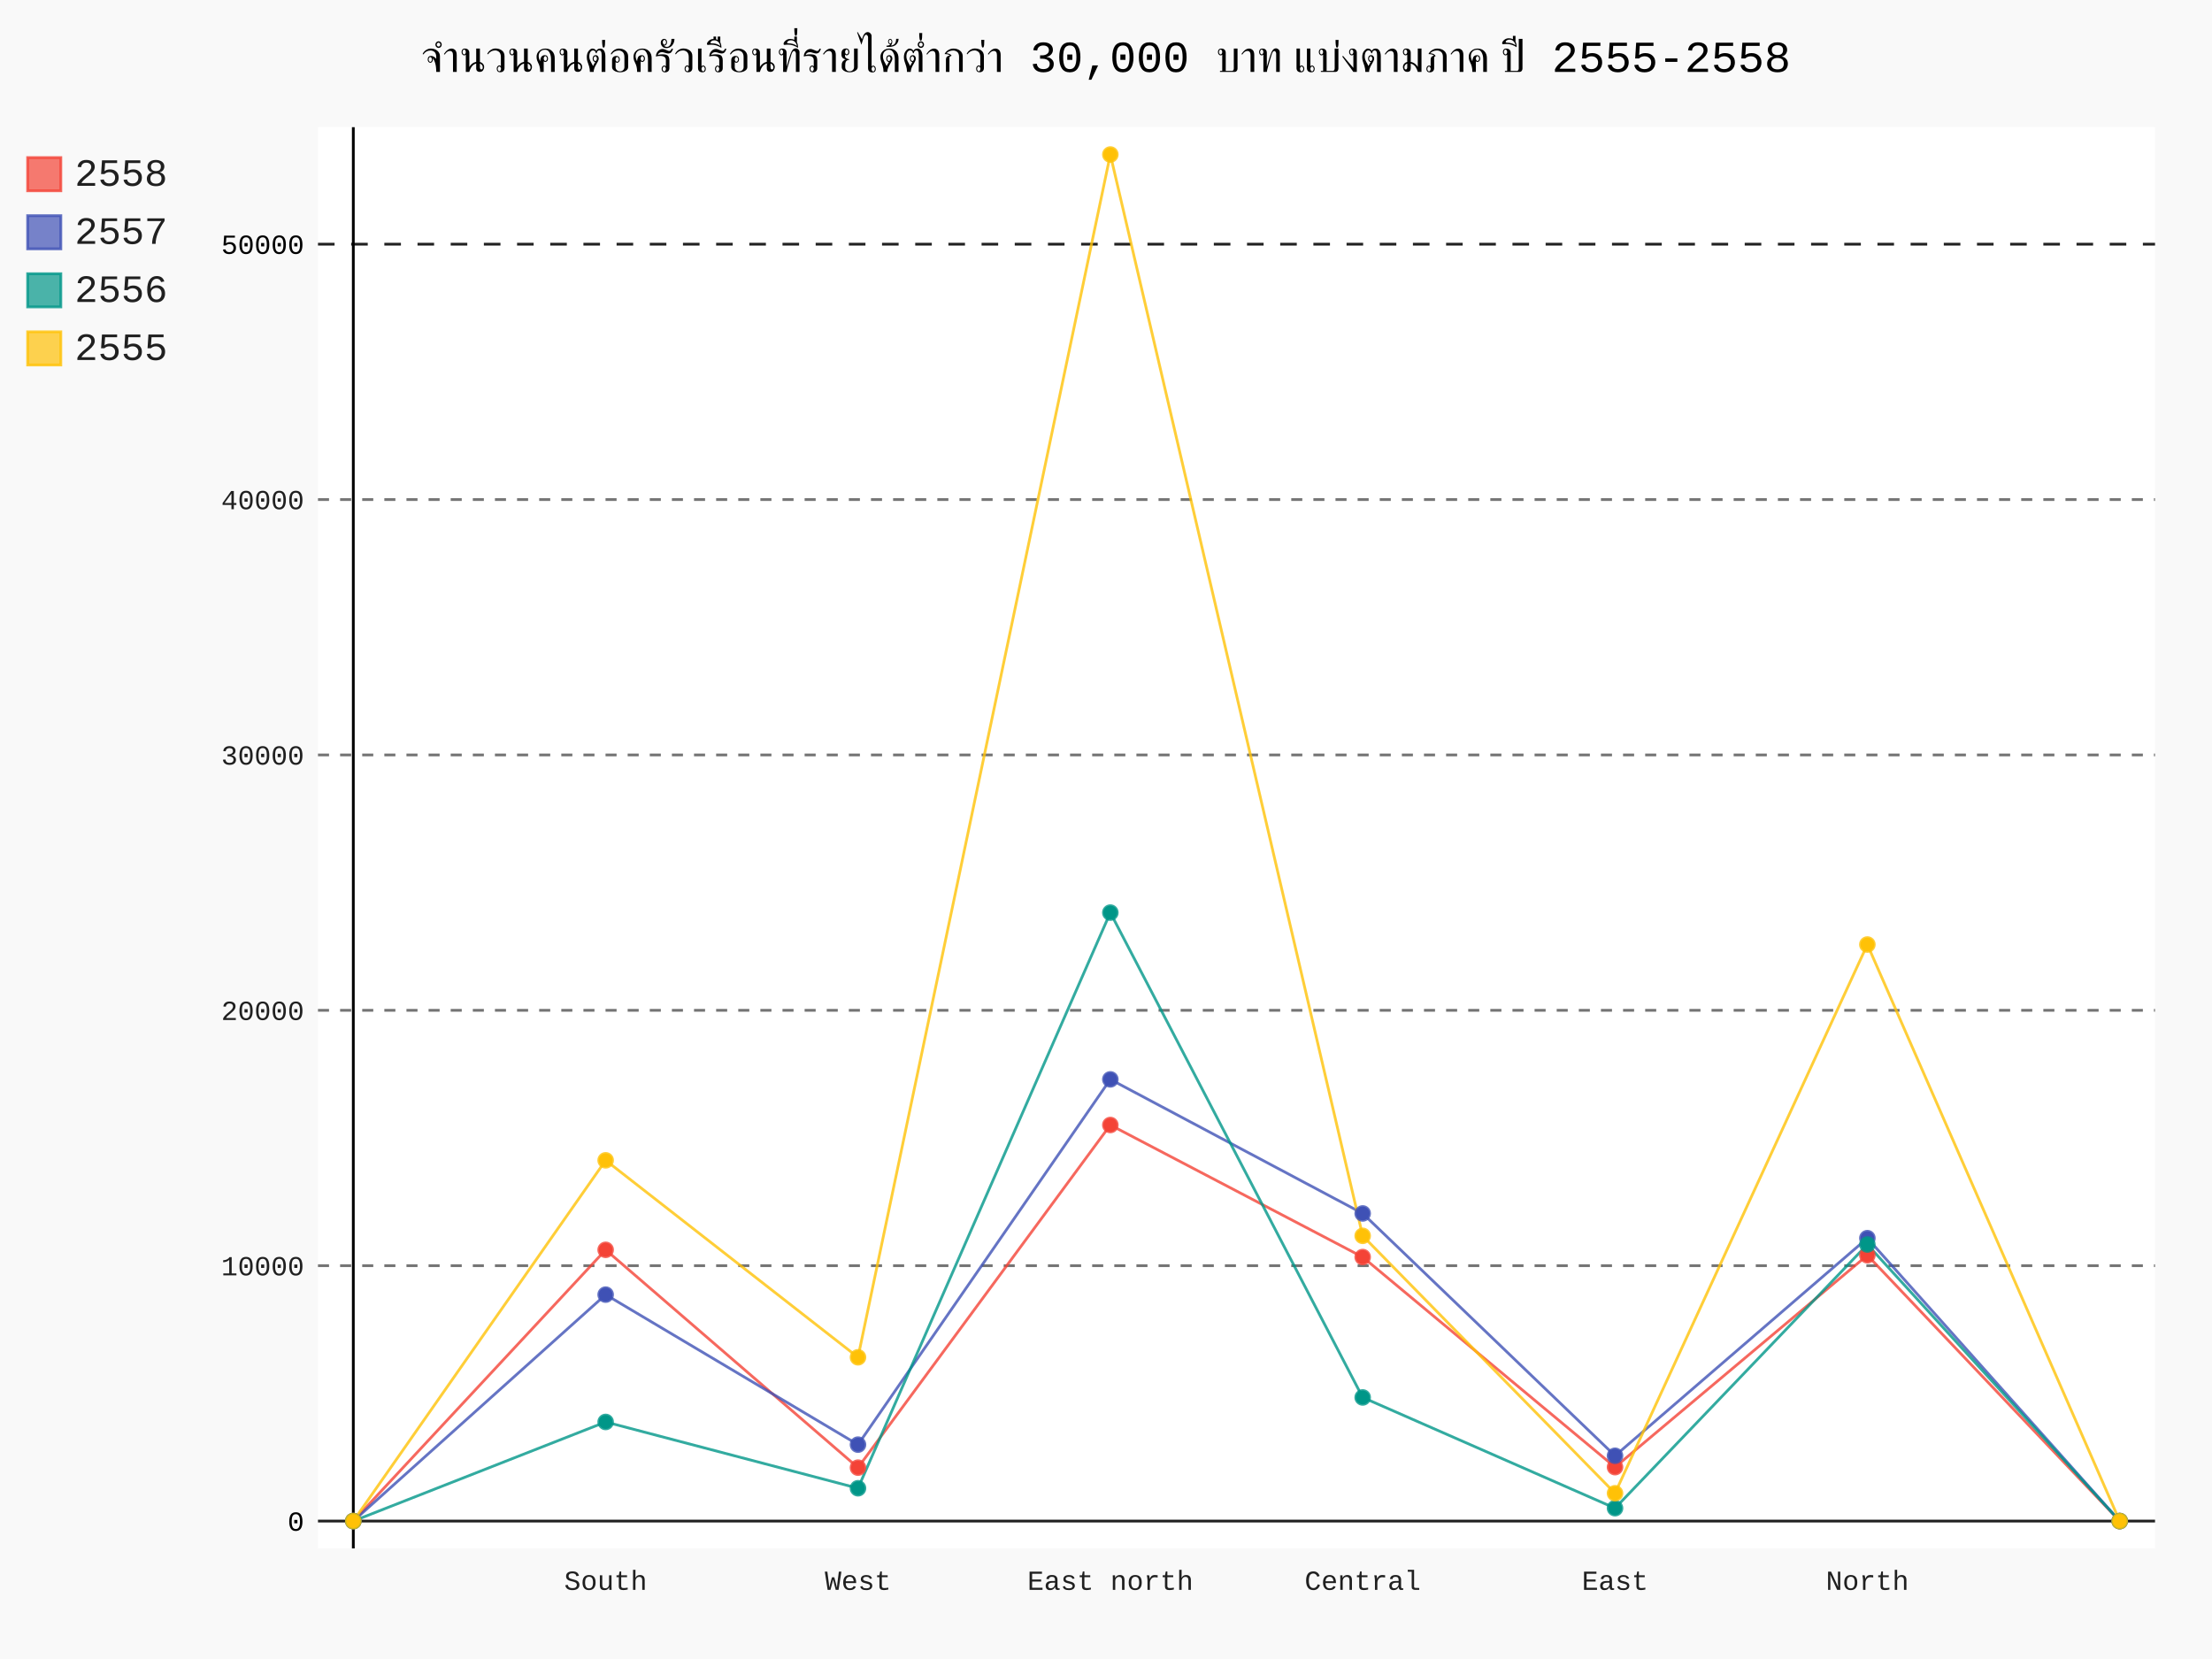
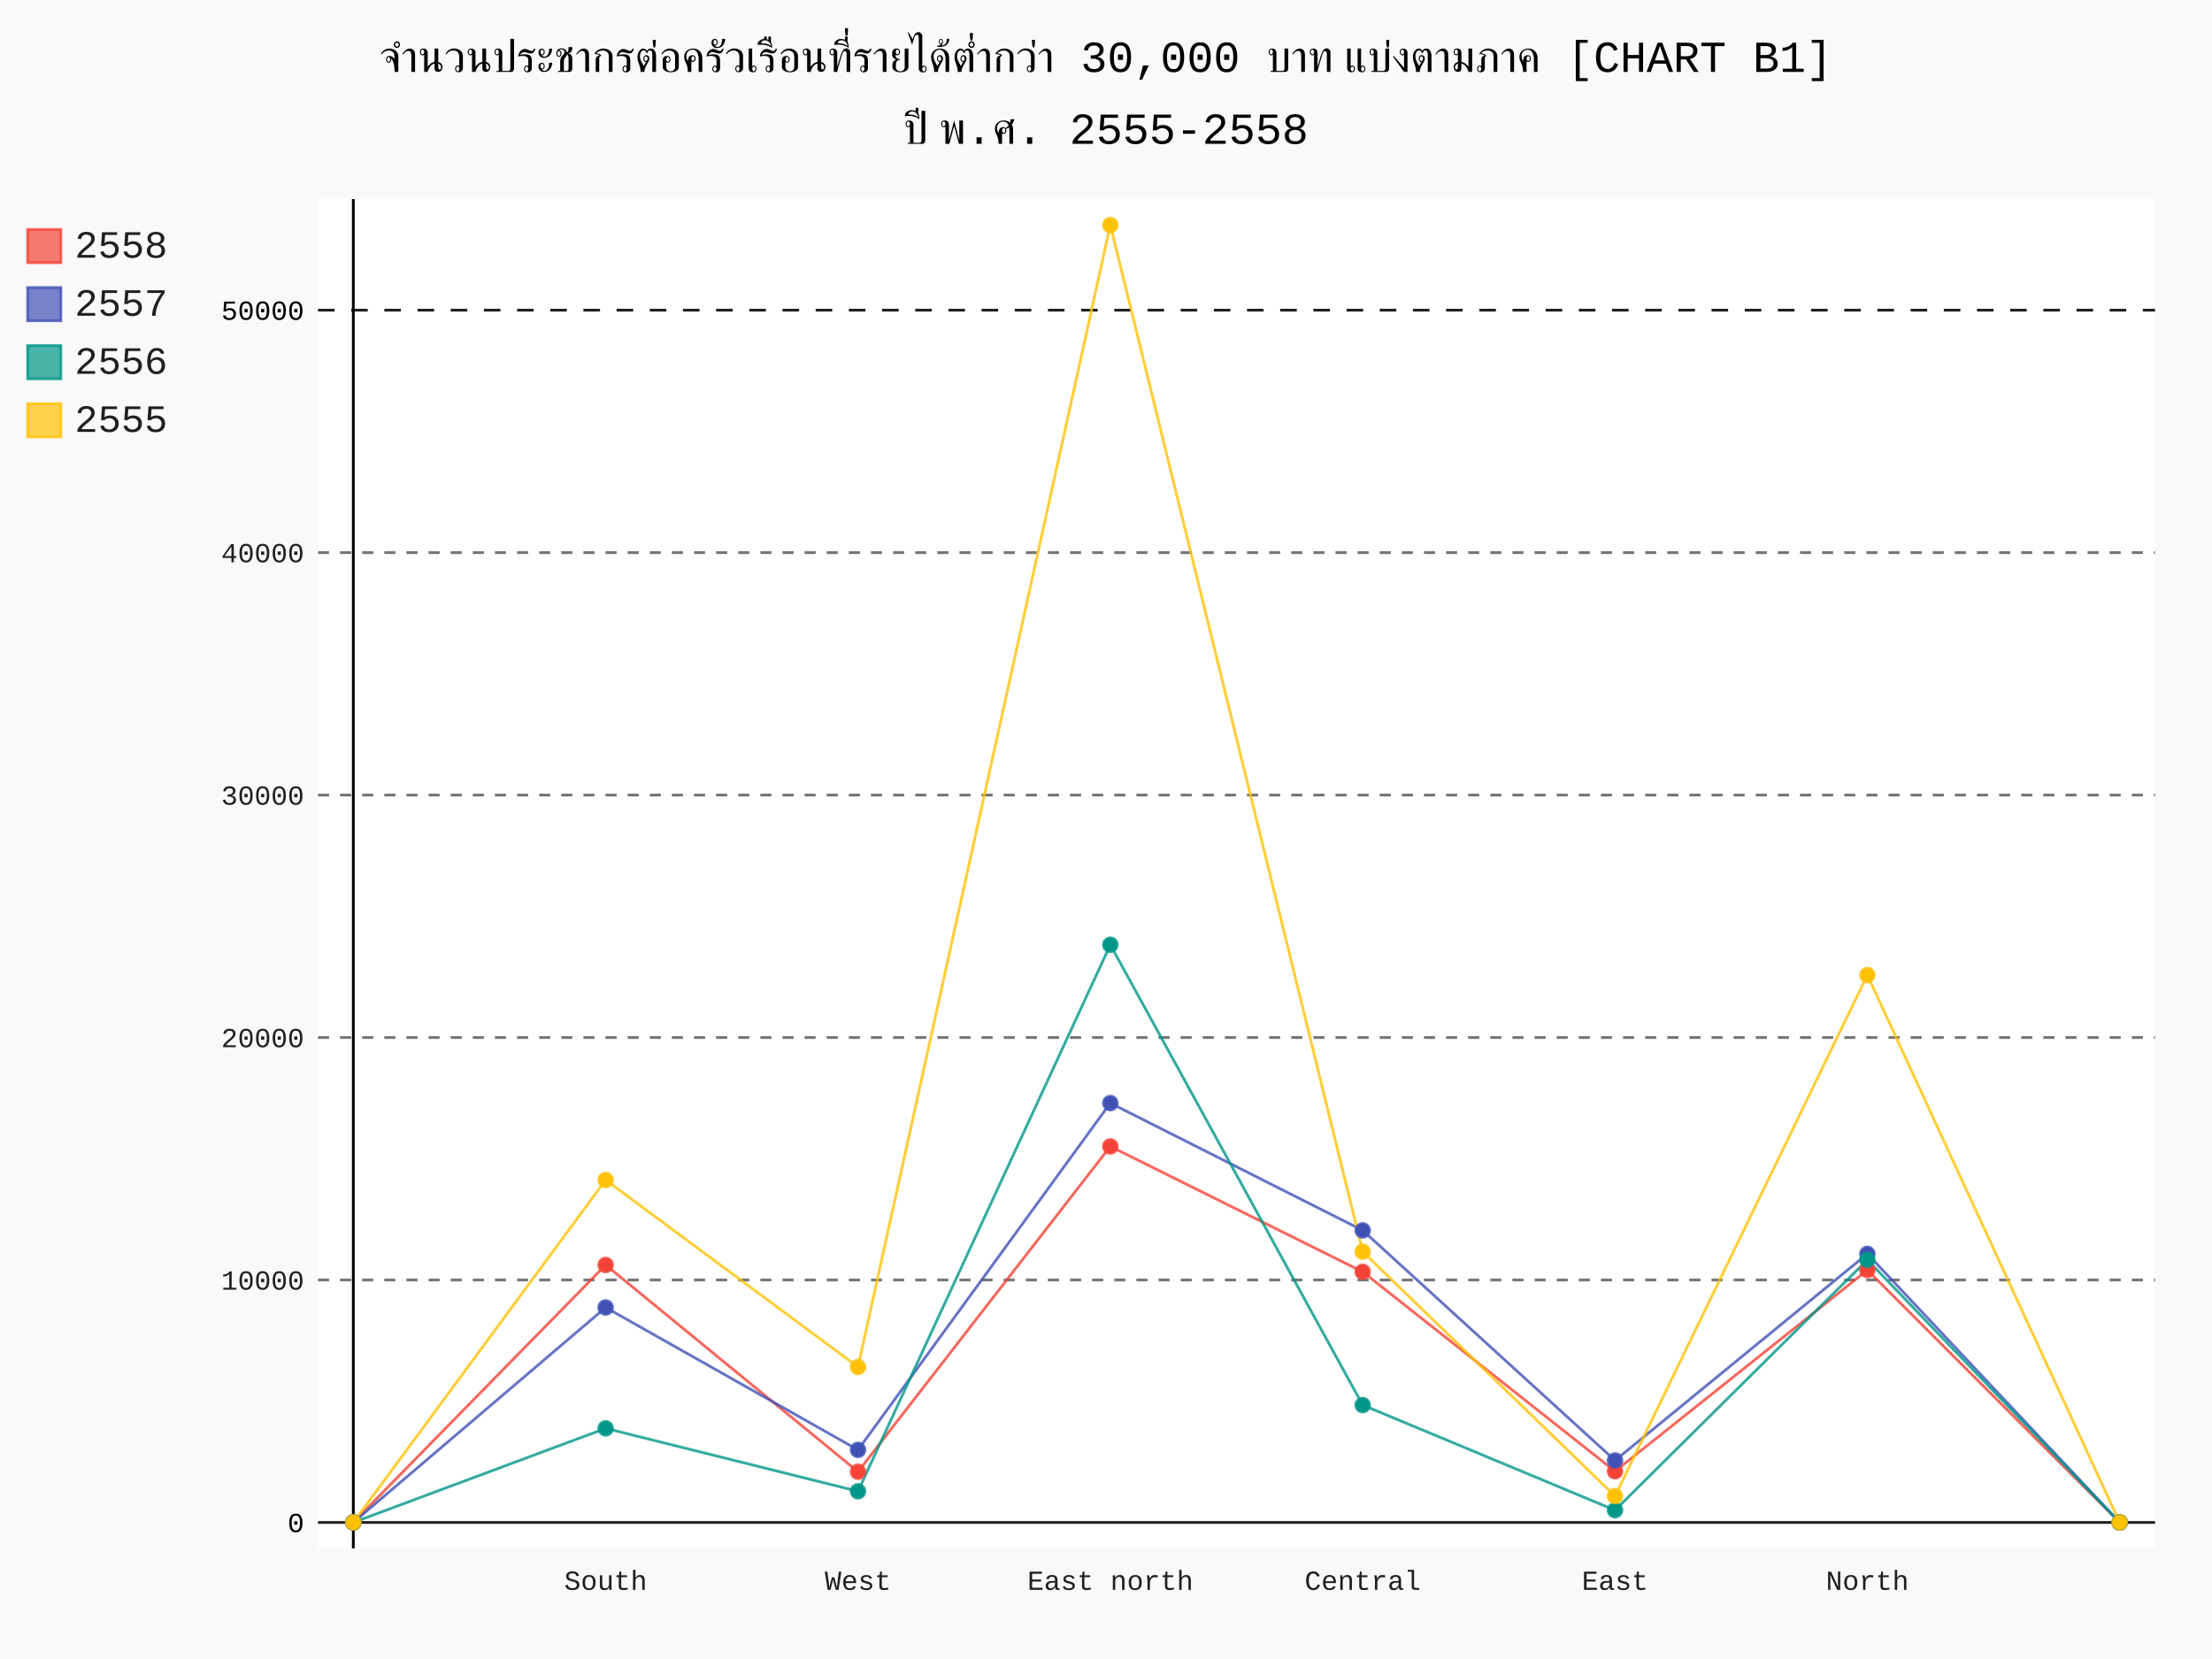
- <svg xmlns="http://www.w3.org/2000/svg" id="chart-2bc90970-82f2-438a-a82e-4812c8aca048" class="pygal-chart" viewBox="0 0 800 600">
+ <svg xmlns="http://www.w3.org/2000/svg" id="chart-b4581b86-e203-4793-885b-40cb6edebf23" class="pygal-chart" viewBox="0 0 800 600">
  <defs>
-     <style type="text/css">#chart-2bc90970-82f2-438a-a82e-4812c8aca048{-webkit-user-select:none;-webkit-font-smoothing:antialiased;font-family:Consolas,"Liberation Mono",Menlo,Courier,monospace}#chart-2bc90970-82f2-438a-a82e-4812c8aca048 .title{font-family:Consolas,"Liberation Mono",Menlo,Courier,monospace;font-size:16px}#chart-2bc90970-82f2-438a-a82e-4812c8aca048 .legends .legend text{font-family:Consolas,"Liberation Mono",Menlo,Courier,monospace;font-size:14px}#chart-2bc90970-82f2-438a-a82e-4812c8aca048 .axis text{font-family:Consolas,"Liberation Mono",Menlo,Courier,monospace;font-size:10px}#chart-2bc90970-82f2-438a-a82e-4812c8aca048 .axis text.major{font-family:Consolas,"Liberation Mono",Menlo,Courier,monospace;font-size:10px}#chart-2bc90970-82f2-438a-a82e-4812c8aca048 .text-overlay text.value{font-family:Consolas,"Liberation Mono",Menlo,Courier,monospace;font-size:16px}#chart-2bc90970-82f2-438a-a82e-4812c8aca048 .text-overlay text.label{font-family:Consolas,"Liberation Mono",Menlo,Courier,monospace;font-size:10px}#chart-2bc90970-82f2-438a-a82e-4812c8aca048 .tooltip{font-family:Consolas,"Liberation Mono",Menlo,Courier,monospace;font-size:14px}#chart-2bc90970-82f2-438a-a82e-4812c8aca048 text.no_data{font-family:Consolas,"Liberation Mono",Menlo,Courier,monospace;font-size:64px}
- #chart-2bc90970-82f2-438a-a82e-4812c8aca048{background-color:rgba(249,249,249,1)}#chart-2bc90970-82f2-438a-a82e-4812c8aca048 path,#chart-2bc90970-82f2-438a-a82e-4812c8aca048 line,#chart-2bc90970-82f2-438a-a82e-4812c8aca048 rect,#chart-2bc90970-82f2-438a-a82e-4812c8aca048 circle{-webkit-transition:150ms;-moz-transition:150ms;transition:150ms}#chart-2bc90970-82f2-438a-a82e-4812c8aca048 .graph &gt; .background{fill:rgba(249,249,249,1)}#chart-2bc90970-82f2-438a-a82e-4812c8aca048 .plot &gt; .background{fill:rgba(255,255,255,1)}#chart-2bc90970-82f2-438a-a82e-4812c8aca048 .graph{fill:rgba(0,0,0,.87)}#chart-2bc90970-82f2-438a-a82e-4812c8aca048 text.no_data{fill:rgba(0,0,0,1)}#chart-2bc90970-82f2-438a-a82e-4812c8aca048 .title{fill:rgba(0,0,0,1)}#chart-2bc90970-82f2-438a-a82e-4812c8aca048 .legends .legend text{fill:rgba(0,0,0,.87)}#chart-2bc90970-82f2-438a-a82e-4812c8aca048 .legends .legend:hover text{fill:rgba(0,0,0,1)}#chart-2bc90970-82f2-438a-a82e-4812c8aca048 .axis .line{stroke:rgba(0,0,0,1)}#chart-2bc90970-82f2-438a-a82e-4812c8aca048 .axis .guide.line{stroke:rgba(0,0,0,.54)}#chart-2bc90970-82f2-438a-a82e-4812c8aca048 .axis .major.line{stroke:rgba(0,0,0,.87)}#chart-2bc90970-82f2-438a-a82e-4812c8aca048 .axis text.major{fill:rgba(0,0,0,1)}#chart-2bc90970-82f2-438a-a82e-4812c8aca048 .axis.y .guides:hover .guide.line,#chart-2bc90970-82f2-438a-a82e-4812c8aca048 .line-graph .axis.x .guides:hover .guide.line,#chart-2bc90970-82f2-438a-a82e-4812c8aca048 .stackedline-graph .axis.x .guides:hover .guide.line,#chart-2bc90970-82f2-438a-a82e-4812c8aca048 .xy-graph .axis.x .guides:hover .guide.line{stroke:rgba(0,0,0,1)}#chart-2bc90970-82f2-438a-a82e-4812c8aca048 .axis .guides:hover text{fill:rgba(0,0,0,1)}#chart-2bc90970-82f2-438a-a82e-4812c8aca048 .reactive{fill-opacity:.7;stroke-opacity:.8}#chart-2bc90970-82f2-438a-a82e-4812c8aca048 .ci{stroke:rgba(0,0,0,.87)}#chart-2bc90970-82f2-438a-a82e-4812c8aca048 .reactive.active,#chart-2bc90970-82f2-438a-a82e-4812c8aca048 .active .reactive{fill-opacity:.8;stroke-opacity:.9;stroke-width:4}#chart-2bc90970-82f2-438a-a82e-4812c8aca048 .ci .reactive.active{stroke-width:1.5}#chart-2bc90970-82f2-438a-a82e-4812c8aca048 .series text{fill:rgba(0,0,0,1)}#chart-2bc90970-82f2-438a-a82e-4812c8aca048 .tooltip rect{fill:rgba(255,255,255,1);stroke:rgba(0,0,0,1);-webkit-transition:opacity 150ms;-moz-transition:opacity 150ms;transition:opacity 150ms}#chart-2bc90970-82f2-438a-a82e-4812c8aca048 .tooltip .label{fill:rgba(0,0,0,.87)}#chart-2bc90970-82f2-438a-a82e-4812c8aca048 .tooltip .label{fill:rgba(0,0,0,.87)}#chart-2bc90970-82f2-438a-a82e-4812c8aca048 .tooltip .legend{font-size:.8em;fill:rgba(0,0,0,.54)}#chart-2bc90970-82f2-438a-a82e-4812c8aca048 .tooltip .x_label{font-size:.6em;fill:rgba(0,0,0,1)}#chart-2bc90970-82f2-438a-a82e-4812c8aca048 .tooltip .xlink{font-size:.5em;text-decoration:underline}#chart-2bc90970-82f2-438a-a82e-4812c8aca048 .tooltip .value{font-size:1.5em}#chart-2bc90970-82f2-438a-a82e-4812c8aca048 .bound{font-size:.5em}#chart-2bc90970-82f2-438a-a82e-4812c8aca048 .max-value{font-size:.75em;fill:rgba(0,0,0,.54)}#chart-2bc90970-82f2-438a-a82e-4812c8aca048 .map-element{fill:rgba(255,255,255,1);stroke:rgba(0,0,0,.54) !important}#chart-2bc90970-82f2-438a-a82e-4812c8aca048 .map-element .reactive{fill-opacity:inherit;stroke-opacity:inherit}#chart-2bc90970-82f2-438a-a82e-4812c8aca048 .color-0,#chart-2bc90970-82f2-438a-a82e-4812c8aca048 .color-0 a:visited{stroke:#F44336;fill:#F44336}#chart-2bc90970-82f2-438a-a82e-4812c8aca048 .color-1,#chart-2bc90970-82f2-438a-a82e-4812c8aca048 .color-1 a:visited{stroke:#3F51B5;fill:#3F51B5}#chart-2bc90970-82f2-438a-a82e-4812c8aca048 .color-2,#chart-2bc90970-82f2-438a-a82e-4812c8aca048 .color-2 a:visited{stroke:#009688;fill:#009688}#chart-2bc90970-82f2-438a-a82e-4812c8aca048 .color-3,#chart-2bc90970-82f2-438a-a82e-4812c8aca048 .color-3 a:visited{stroke:#FFC107;fill:#FFC107}#chart-2bc90970-82f2-438a-a82e-4812c8aca048 .text-overlay .color-0 text{fill:black}#chart-2bc90970-82f2-438a-a82e-4812c8aca048 .text-overlay .color-1 text{fill:black}#chart-2bc90970-82f2-438a-a82e-4812c8aca048 .text-overlay .color-2 text{fill:black}#chart-2bc90970-82f2-438a-a82e-4812c8aca048 .text-overlay .color-3 text{fill:black}
- #chart-2bc90970-82f2-438a-a82e-4812c8aca048 text.no_data{text-anchor:middle}#chart-2bc90970-82f2-438a-a82e-4812c8aca048 .guide.line{fill:none}#chart-2bc90970-82f2-438a-a82e-4812c8aca048 .centered{text-anchor:middle}#chart-2bc90970-82f2-438a-a82e-4812c8aca048 .title{text-anchor:middle}#chart-2bc90970-82f2-438a-a82e-4812c8aca048 .legends .legend text{fill-opacity:1}#chart-2bc90970-82f2-438a-a82e-4812c8aca048 .axis.x text{text-anchor:middle}#chart-2bc90970-82f2-438a-a82e-4812c8aca048 .axis.x:not(.web) text[transform]{text-anchor:start}#chart-2bc90970-82f2-438a-a82e-4812c8aca048 .axis.x:not(.web) text[transform].backwards{text-anchor:end}#chart-2bc90970-82f2-438a-a82e-4812c8aca048 .axis.y text{text-anchor:end}#chart-2bc90970-82f2-438a-a82e-4812c8aca048 .axis.y text[transform].backwards{text-anchor:start}#chart-2bc90970-82f2-438a-a82e-4812c8aca048 .axis.y2 text{text-anchor:start}#chart-2bc90970-82f2-438a-a82e-4812c8aca048 .axis.y2 text[transform].backwards{text-anchor:end}#chart-2bc90970-82f2-438a-a82e-4812c8aca048 .axis .guide.line{stroke-dasharray:4,4}#chart-2bc90970-82f2-438a-a82e-4812c8aca048 .axis .major.guide.line{stroke-dasharray:6,6}#chart-2bc90970-82f2-438a-a82e-4812c8aca048 .horizontal .axis.y .guide.line,#chart-2bc90970-82f2-438a-a82e-4812c8aca048 .horizontal .axis.y2 .guide.line,#chart-2bc90970-82f2-438a-a82e-4812c8aca048 .vertical .axis.x .guide.line{opacity:0}#chart-2bc90970-82f2-438a-a82e-4812c8aca048 .horizontal .axis.always_show .guide.line,#chart-2bc90970-82f2-438a-a82e-4812c8aca048 .vertical .axis.always_show .guide.line{opacity:1 !important}#chart-2bc90970-82f2-438a-a82e-4812c8aca048 .axis.y .guides:hover .guide.line,#chart-2bc90970-82f2-438a-a82e-4812c8aca048 .axis.y2 .guides:hover .guide.line,#chart-2bc90970-82f2-438a-a82e-4812c8aca048 .axis.x .guides:hover .guide.line{opacity:1}#chart-2bc90970-82f2-438a-a82e-4812c8aca048 .axis .guides:hover text{opacity:1}#chart-2bc90970-82f2-438a-a82e-4812c8aca048 .nofill{fill:none}#chart-2bc90970-82f2-438a-a82e-4812c8aca048 .subtle-fill{fill-opacity:.2}#chart-2bc90970-82f2-438a-a82e-4812c8aca048 .dot{stroke-width:1px;fill-opacity:1}#chart-2bc90970-82f2-438a-a82e-4812c8aca048 .dot.active{stroke-width:5px}#chart-2bc90970-82f2-438a-a82e-4812c8aca048 .dot.negative{fill:transparent}#chart-2bc90970-82f2-438a-a82e-4812c8aca048 text,#chart-2bc90970-82f2-438a-a82e-4812c8aca048 tspan{stroke:none !important}#chart-2bc90970-82f2-438a-a82e-4812c8aca048 .series text.active{opacity:1}#chart-2bc90970-82f2-438a-a82e-4812c8aca048 .tooltip rect{fill-opacity:.95;stroke-width:.5}#chart-2bc90970-82f2-438a-a82e-4812c8aca048 .tooltip text{fill-opacity:1}#chart-2bc90970-82f2-438a-a82e-4812c8aca048 .showable{visibility:hidden}#chart-2bc90970-82f2-438a-a82e-4812c8aca048 .showable.shown{visibility:visible}#chart-2bc90970-82f2-438a-a82e-4812c8aca048 .gauge-background{fill:rgba(229,229,229,1);stroke:none}#chart-2bc90970-82f2-438a-a82e-4812c8aca048 .bg-lines{stroke:rgba(249,249,249,1);stroke-width:2px}</style>
+     <style type="text/css">#chart-b4581b86-e203-4793-885b-40cb6edebf23{-webkit-user-select:none;-webkit-font-smoothing:antialiased;font-family:Consolas,"Liberation Mono",Menlo,Courier,monospace}#chart-b4581b86-e203-4793-885b-40cb6edebf23 .title{font-family:Consolas,"Liberation Mono",Menlo,Courier,monospace;font-size:16px}#chart-b4581b86-e203-4793-885b-40cb6edebf23 .legends .legend text{font-family:Consolas,"Liberation Mono",Menlo,Courier,monospace;font-size:14px}#chart-b4581b86-e203-4793-885b-40cb6edebf23 .axis text{font-family:Consolas,"Liberation Mono",Menlo,Courier,monospace;font-size:10px}#chart-b4581b86-e203-4793-885b-40cb6edebf23 .axis text.major{font-family:Consolas,"Liberation Mono",Menlo,Courier,monospace;font-size:10px}#chart-b4581b86-e203-4793-885b-40cb6edebf23 .text-overlay text.value{font-family:Consolas,"Liberation Mono",Menlo,Courier,monospace;font-size:16px}#chart-b4581b86-e203-4793-885b-40cb6edebf23 .text-overlay text.label{font-family:Consolas,"Liberation Mono",Menlo,Courier,monospace;font-size:10px}#chart-b4581b86-e203-4793-885b-40cb6edebf23 .tooltip{font-family:Consolas,"Liberation Mono",Menlo,Courier,monospace;font-size:14px}#chart-b4581b86-e203-4793-885b-40cb6edebf23 text.no_data{font-family:Consolas,"Liberation Mono",Menlo,Courier,monospace;font-size:64px}
+ #chart-b4581b86-e203-4793-885b-40cb6edebf23{background-color:rgba(249,249,249,1)}#chart-b4581b86-e203-4793-885b-40cb6edebf23 path,#chart-b4581b86-e203-4793-885b-40cb6edebf23 line,#chart-b4581b86-e203-4793-885b-40cb6edebf23 rect,#chart-b4581b86-e203-4793-885b-40cb6edebf23 circle{-webkit-transition:150ms;-moz-transition:150ms;transition:150ms}#chart-b4581b86-e203-4793-885b-40cb6edebf23 .graph &gt; .background{fill:rgba(249,249,249,1)}#chart-b4581b86-e203-4793-885b-40cb6edebf23 .plot &gt; .background{fill:rgba(255,255,255,1)}#chart-b4581b86-e203-4793-885b-40cb6edebf23 .graph{fill:rgba(0,0,0,.87)}#chart-b4581b86-e203-4793-885b-40cb6edebf23 text.no_data{fill:rgba(0,0,0,1)}#chart-b4581b86-e203-4793-885b-40cb6edebf23 .title{fill:rgba(0,0,0,1)}#chart-b4581b86-e203-4793-885b-40cb6edebf23 .legends .legend text{fill:rgba(0,0,0,.87)}#chart-b4581b86-e203-4793-885b-40cb6edebf23 .legends .legend:hover text{fill:rgba(0,0,0,1)}#chart-b4581b86-e203-4793-885b-40cb6edebf23 .axis .line{stroke:rgba(0,0,0,1)}#chart-b4581b86-e203-4793-885b-40cb6edebf23 .axis .guide.line{stroke:rgba(0,0,0,.54)}#chart-b4581b86-e203-4793-885b-40cb6edebf23 .axis .major.line{stroke:rgba(0,0,0,.87)}#chart-b4581b86-e203-4793-885b-40cb6edebf23 .axis text.major{fill:rgba(0,0,0,1)}#chart-b4581b86-e203-4793-885b-40cb6edebf23 .axis.y .guides:hover .guide.line,#chart-b4581b86-e203-4793-885b-40cb6edebf23 .line-graph .axis.x .guides:hover .guide.line,#chart-b4581b86-e203-4793-885b-40cb6edebf23 .stackedline-graph .axis.x .guides:hover .guide.line,#chart-b4581b86-e203-4793-885b-40cb6edebf23 .xy-graph .axis.x .guides:hover .guide.line{stroke:rgba(0,0,0,1)}#chart-b4581b86-e203-4793-885b-40cb6edebf23 .axis .guides:hover text{fill:rgba(0,0,0,1)}#chart-b4581b86-e203-4793-885b-40cb6edebf23 .reactive{fill-opacity:.7;stroke-opacity:.8}#chart-b4581b86-e203-4793-885b-40cb6edebf23 .ci{stroke:rgba(0,0,0,.87)}#chart-b4581b86-e203-4793-885b-40cb6edebf23 .reactive.active,#chart-b4581b86-e203-4793-885b-40cb6edebf23 .active .reactive{fill-opacity:.8;stroke-opacity:.9;stroke-width:4}#chart-b4581b86-e203-4793-885b-40cb6edebf23 .ci .reactive.active{stroke-width:1.5}#chart-b4581b86-e203-4793-885b-40cb6edebf23 .series text{fill:rgba(0,0,0,1)}#chart-b4581b86-e203-4793-885b-40cb6edebf23 .tooltip rect{fill:rgba(255,255,255,1);stroke:rgba(0,0,0,1);-webkit-transition:opacity 150ms;-moz-transition:opacity 150ms;transition:opacity 150ms}#chart-b4581b86-e203-4793-885b-40cb6edebf23 .tooltip .label{fill:rgba(0,0,0,.87)}#chart-b4581b86-e203-4793-885b-40cb6edebf23 .tooltip .label{fill:rgba(0,0,0,.87)}#chart-b4581b86-e203-4793-885b-40cb6edebf23 .tooltip .legend{font-size:.8em;fill:rgba(0,0,0,.54)}#chart-b4581b86-e203-4793-885b-40cb6edebf23 .tooltip .x_label{font-size:.6em;fill:rgba(0,0,0,1)}#chart-b4581b86-e203-4793-885b-40cb6edebf23 .tooltip .xlink{font-size:.5em;text-decoration:underline}#chart-b4581b86-e203-4793-885b-40cb6edebf23 .tooltip .value{font-size:1.5em}#chart-b4581b86-e203-4793-885b-40cb6edebf23 .bound{font-size:.5em}#chart-b4581b86-e203-4793-885b-40cb6edebf23 .max-value{font-size:.75em;fill:rgba(0,0,0,.54)}#chart-b4581b86-e203-4793-885b-40cb6edebf23 .map-element{fill:rgba(255,255,255,1);stroke:rgba(0,0,0,.54) !important}#chart-b4581b86-e203-4793-885b-40cb6edebf23 .map-element .reactive{fill-opacity:inherit;stroke-opacity:inherit}#chart-b4581b86-e203-4793-885b-40cb6edebf23 .color-0,#chart-b4581b86-e203-4793-885b-40cb6edebf23 .color-0 a:visited{stroke:#F44336;fill:#F44336}#chart-b4581b86-e203-4793-885b-40cb6edebf23 .color-1,#chart-b4581b86-e203-4793-885b-40cb6edebf23 .color-1 a:visited{stroke:#3F51B5;fill:#3F51B5}#chart-b4581b86-e203-4793-885b-40cb6edebf23 .color-2,#chart-b4581b86-e203-4793-885b-40cb6edebf23 .color-2 a:visited{stroke:#009688;fill:#009688}#chart-b4581b86-e203-4793-885b-40cb6edebf23 .color-3,#chart-b4581b86-e203-4793-885b-40cb6edebf23 .color-3 a:visited{stroke:#FFC107;fill:#FFC107}#chart-b4581b86-e203-4793-885b-40cb6edebf23 .text-overlay .color-0 text{fill:black}#chart-b4581b86-e203-4793-885b-40cb6edebf23 .text-overlay .color-1 text{fill:black}#chart-b4581b86-e203-4793-885b-40cb6edebf23 .text-overlay .color-2 text{fill:black}#chart-b4581b86-e203-4793-885b-40cb6edebf23 .text-overlay .color-3 text{fill:black}
+ #chart-b4581b86-e203-4793-885b-40cb6edebf23 text.no_data{text-anchor:middle}#chart-b4581b86-e203-4793-885b-40cb6edebf23 .guide.line{fill:none}#chart-b4581b86-e203-4793-885b-40cb6edebf23 .centered{text-anchor:middle}#chart-b4581b86-e203-4793-885b-40cb6edebf23 .title{text-anchor:middle}#chart-b4581b86-e203-4793-885b-40cb6edebf23 .legends .legend text{fill-opacity:1}#chart-b4581b86-e203-4793-885b-40cb6edebf23 .axis.x text{text-anchor:middle}#chart-b4581b86-e203-4793-885b-40cb6edebf23 .axis.x:not(.web) text[transform]{text-anchor:start}#chart-b4581b86-e203-4793-885b-40cb6edebf23 .axis.x:not(.web) text[transform].backwards{text-anchor:end}#chart-b4581b86-e203-4793-885b-40cb6edebf23 .axis.y text{text-anchor:end}#chart-b4581b86-e203-4793-885b-40cb6edebf23 .axis.y text[transform].backwards{text-anchor:start}#chart-b4581b86-e203-4793-885b-40cb6edebf23 .axis.y2 text{text-anchor:start}#chart-b4581b86-e203-4793-885b-40cb6edebf23 .axis.y2 text[transform].backwards{text-anchor:end}#chart-b4581b86-e203-4793-885b-40cb6edebf23 .axis .guide.line{stroke-dasharray:4,4}#chart-b4581b86-e203-4793-885b-40cb6edebf23 .axis .major.guide.line{stroke-dasharray:6,6}#chart-b4581b86-e203-4793-885b-40cb6edebf23 .horizontal .axis.y .guide.line,#chart-b4581b86-e203-4793-885b-40cb6edebf23 .horizontal .axis.y2 .guide.line,#chart-b4581b86-e203-4793-885b-40cb6edebf23 .vertical .axis.x .guide.line{opacity:0}#chart-b4581b86-e203-4793-885b-40cb6edebf23 .horizontal .axis.always_show .guide.line,#chart-b4581b86-e203-4793-885b-40cb6edebf23 .vertical .axis.always_show .guide.line{opacity:1 !important}#chart-b4581b86-e203-4793-885b-40cb6edebf23 .axis.y .guides:hover .guide.line,#chart-b4581b86-e203-4793-885b-40cb6edebf23 .axis.y2 .guides:hover .guide.line,#chart-b4581b86-e203-4793-885b-40cb6edebf23 .axis.x .guides:hover .guide.line{opacity:1}#chart-b4581b86-e203-4793-885b-40cb6edebf23 .axis .guides:hover text{opacity:1}#chart-b4581b86-e203-4793-885b-40cb6edebf23 .nofill{fill:none}#chart-b4581b86-e203-4793-885b-40cb6edebf23 .subtle-fill{fill-opacity:.2}#chart-b4581b86-e203-4793-885b-40cb6edebf23 .dot{stroke-width:1px;fill-opacity:1}#chart-b4581b86-e203-4793-885b-40cb6edebf23 .dot.active{stroke-width:5px}#chart-b4581b86-e203-4793-885b-40cb6edebf23 .dot.negative{fill:transparent}#chart-b4581b86-e203-4793-885b-40cb6edebf23 text,#chart-b4581b86-e203-4793-885b-40cb6edebf23 tspan{stroke:none !important}#chart-b4581b86-e203-4793-885b-40cb6edebf23 .series text.active{opacity:1}#chart-b4581b86-e203-4793-885b-40cb6edebf23 .tooltip rect{fill-opacity:.95;stroke-width:.5}#chart-b4581b86-e203-4793-885b-40cb6edebf23 .tooltip text{fill-opacity:1}#chart-b4581b86-e203-4793-885b-40cb6edebf23 .showable{visibility:hidden}#chart-b4581b86-e203-4793-885b-40cb6edebf23 .showable.shown{visibility:visible}#chart-b4581b86-e203-4793-885b-40cb6edebf23 .gauge-background{fill:rgba(229,229,229,1);stroke:none}#chart-b4581b86-e203-4793-885b-40cb6edebf23 .bg-lines{stroke:rgba(249,249,249,1);stroke-width:2px}</style>
  </defs>
  <g class="graph line-graph vertical">
    <rect class="background" height="600" width="800" x="0" y="0" />
-     <g class="plot" transform="translate(115, 46)">
-       <rect class="background" height="514" width="664.4" x="0" y="0" />
+     <g class="plot" transform="translate(115, 72)">
+       <rect class="background" height="488" width="664.4" x="0" y="0" />
      <g class="axis y always_show">
        <g class="guides">
-           <path class="axis major line" d="M0 504.115 h664.4" />
-           <text class="major" x="-5" y="507.615">0</text>
-         </g>
-         <g class="guides">
-           <path class="guide line" d="M0 411.755 h664.4" />
-           <text class="" x="-5" y="415.255">10000</text>
-         </g>
-         <g class="guides">
-           <path class="guide line" d="M0 319.394 h664.4" />
-           <text class="" x="-5" y="322.894">20000</text>
-         </g>
-         <g class="guides">
-           <path class="guide line" d="M0 227.034 h664.4" />
-           <text class="" x="-5" y="230.534">30000</text>
-         </g>
-         <g class="guides">
-           <path class="guide line" d="M0 134.673 h664.4" />
-           <text class="" x="-5" y="138.173">40000</text>
-         </g>
-         <g class="guides">
-           <path class="major guide line" d="M0 42.312 h664.4" />
-           <text class="major" x="-5" y="45.812">50000</text>
+           <path class="axis major line" d="M0 478.615 h664.4" />
+           <text class="major" x="-5" y="482.115">0</text>
+         </g>
+         <g class="guides">
+           <path class="guide line" d="M0 390.927 h664.4" />
+           <text class="" x="-5" y="394.427">10000</text>
+         </g>
+         <g class="guides">
+           <path class="guide line" d="M0 303.238 h664.4" />
+           <text class="" x="-5" y="306.738">20000</text>
+         </g>
+         <g class="guides">
+           <path class="guide line" d="M0 215.549 h664.4" />
+           <text class="" x="-5" y="219.049">30000</text>
+         </g>
+         <g class="guides">
+           <path class="guide line" d="M0 127.861 h664.4" />
+           <text class="" x="-5" y="131.361">40000</text>
+         </g>
+         <g class="guides">
+           <path class="major guide line" d="M0 40.172 h664.4" />
+           <text class="major" x="-5" y="43.672">50000</text>
        </g>
      </g>
      <g class="axis x">
        <g class="guides">
-           <path class="line" d="M12.777 0 v514" />
-           <text class="" x="12.777" y="529.0" />
-         </g>
-         <g class="guides">
-           <path class="guide line" d="M104.041 0 v514" />
-           <text class="" x="104.041" y="529.0">South</text>
-         </g>
-         <g class="guides">
-           <path class="guide line" d="M195.304 0 v514" />
-           <text class="" x="195.304" y="529.0">West</text>
-         </g>
-         <g class="guides">
-           <path class="guide line" d="M286.568 0 v514" />
-           <text class="" x="286.568" y="529.0">East north</text>
-         </g>
-         <g class="guides">
-           <path class="guide line" d="M377.832 0 v514" />
-           <text class="" x="377.832" y="529.0">Central</text>
-         </g>
-         <g class="guides">
-           <path class="guide line" d="M469.096 0 v514" />
-           <text class="" x="469.096" y="529.0">East</text>
-         </g>
-         <g class="guides">
-           <path class="guide line" d="M560.359 0 v514" />
-           <text class="" x="560.359" y="529.0">North</text>
-         </g>
-         <g class="guides">
-           <path class="guide line" d="M651.623 0 v514" />
-           <text class="" x="651.623" y="529.0" />
+           <path class="line" d="M12.777 0 v488" />
+           <text class="" x="12.777" y="503.0" />
+         </g>
+         <g class="guides">
+           <path class="guide line" d="M104.041 0 v488" />
+           <text class="" x="104.041" y="503.0">South</text>
+         </g>
+         <g class="guides">
+           <path class="guide line" d="M195.304 0 v488" />
+           <text class="" x="195.304" y="503.0">West</text>
+         </g>
+         <g class="guides">
+           <path class="guide line" d="M286.568 0 v488" />
+           <text class="" x="286.568" y="503.0">East north</text>
+         </g>
+         <g class="guides">
+           <path class="guide line" d="M377.832 0 v488" />
+           <text class="" x="377.832" y="503.0">Central</text>
+         </g>
+         <g class="guides">
+           <path class="guide line" d="M469.096 0 v488" />
+           <text class="" x="469.096" y="503.0">East</text>
+         </g>
+         <g class="guides">
+           <path class="guide line" d="M560.359 0 v488" />
+           <text class="" x="560.359" y="503.0">North</text>
+         </g>
+         <g class="guides">
+           <path class="guide line" d="M651.623 0 v488" />
+           <text class="" x="651.623" y="503.0" />
        </g>
      </g>
      <g class="series serie-0 color-0">
-         <path class="line reactive nofill" d="M12.777 504.115 L104.041 406.019 195.304 484.794 286.568 360.873 377.832 408.633 469.096 484.609 560.359 407.977 651.623 504.115" />
+         <path class="line reactive nofill" d="M12.777 478.615 L104.041 385.481 195.304 460.271 286.568 342.619 377.832 387.963 469.096 460.096 560.359 387.34 651.623 478.615" />
      </g>
      <g class="series serie-1 color-1">
-         <path class="line reactive nofill" d="M12.777 504.115 L104.041 422.219 195.304 476.472 286.568 344.369 377.832 392.858 469.096 480.499 560.359 401.798 651.623 504.115" />
+         <path class="line reactive nofill" d="M12.777 478.615 L104.041 400.862 195.304 452.37 286.568 326.949 377.832 372.986 469.096 456.193 560.359 381.474 651.623 478.615" />
      </g>
      <g class="series serie-2 color-2">
-         <path class="line reactive nofill" d="M12.777 504.115 L104.041 468.27 195.304 492.247 286.568 284.057 377.832 459.404 469.096 499.451 560.359 404.089 651.623 504.115" />
+         <path class="line reactive nofill" d="M12.777 478.615 L104.041 444.583 195.304 467.347 286.568 269.688 377.832 436.165 469.096 474.187 560.359 383.649 651.623 478.615" />
      </g>
      <g class="series serie-3 color-3">
-         <path class="line reactive nofill" d="M12.777 504.115 L104.041 373.647 195.304 444.885 286.568 9.885 377.832 400.958 469.096 494.057 560.359 295.602 651.623 504.115" />
+         <path class="line reactive nofill" d="M12.777 478.615 L104.041 354.746 195.304 422.381 286.568 9.385 377.832 380.676 469.096 469.066 560.359 280.649 651.623 478.615" />
      </g>
    </g>
    <g class="titles">
-       <text class="title plot_title" x="400.0" y="26"> จำนวนคนต่อครัวเรือนที่รายได้ต่ำกว่า 30,000 บาท แบ่งตามภาค ปี 2555-2558</text>
-     </g>
-     <g class="plot overlay" transform="translate(115, 46)">
+       <text class="title plot_title" x="400.0" y="26">จำนวนประชากรต่อครัวเรือนที่รายได้ต่ำกว่า 30,000 บาท แบ่งตามภาค [CHART B1] </text>
+       <text class="title plot_title" x="400.0" y="52">ปี พ.ศ. 2555-2558</text>
+     </g>
+     <g class="plot overlay" transform="translate(115, 72)">
      <g class="series serie-0 color-0">
        <g class="dots">
-           <circle class="dot reactive tooltip-trigger" cx="12.777" cy="504.115" r="2.5" />
-         </g>
-         <g class="dots">
-           <circle class="dot reactive tooltip-trigger" cx="104.041" cy="406.019" r="2.5" />
-         </g>
-         <g class="dots">
-           <circle class="dot reactive tooltip-trigger" cx="195.304" cy="484.794" r="2.5" />
-         </g>
-         <g class="dots">
-           <circle class="dot reactive tooltip-trigger" cx="286.568" cy="360.873" r="2.5" />
-         </g>
-         <g class="dots">
-           <circle class="dot reactive tooltip-trigger" cx="377.832" cy="408.633" r="2.5" />
-         </g>
-         <g class="dots">
-           <circle class="dot reactive tooltip-trigger" cx="469.096" cy="484.609" r="2.5" />
-         </g>
-         <g class="dots">
-           <circle class="dot reactive tooltip-trigger" cx="560.359" cy="407.977" r="2.5" />
-         </g>
-         <g class="dots">
-           <circle class="dot reactive tooltip-trigger" cx="651.623" cy="504.115" r="2.5" />
+           <circle class="dot reactive tooltip-trigger" cx="12.777" cy="478.615" r="2.5" />
+         </g>
+         <g class="dots">
+           <circle class="dot reactive tooltip-trigger" cx="104.041" cy="385.481" r="2.5" />
+         </g>
+         <g class="dots">
+           <circle class="dot reactive tooltip-trigger" cx="195.304" cy="460.271" r="2.5" />
+         </g>
+         <g class="dots">
+           <circle class="dot reactive tooltip-trigger" cx="286.568" cy="342.619" r="2.5" />
+         </g>
+         <g class="dots">
+           <circle class="dot reactive tooltip-trigger" cx="377.832" cy="387.963" r="2.5" />
+         </g>
+         <g class="dots">
+           <circle class="dot reactive tooltip-trigger" cx="469.096" cy="460.096" r="2.5" />
+         </g>
+         <g class="dots">
+           <circle class="dot reactive tooltip-trigger" cx="560.359" cy="387.34" r="2.5" />
+         </g>
+         <g class="dots">
+           <circle class="dot reactive tooltip-trigger" cx="651.623" cy="478.615" r="2.5" />
        </g>
      </g>
      <g class="series serie-1 color-1">
        <g class="dots">
-           <circle class="dot reactive tooltip-trigger" cx="12.777" cy="504.115" r="2.5" />
-         </g>
-         <g class="dots">
-           <circle class="dot reactive tooltip-trigger" cx="104.041" cy="422.219" r="2.5" />
-         </g>
-         <g class="dots">
-           <circle class="dot reactive tooltip-trigger" cx="195.304" cy="476.472" r="2.5" />
-         </g>
-         <g class="dots">
-           <circle class="dot reactive tooltip-trigger" cx="286.568" cy="344.369" r="2.5" />
-         </g>
-         <g class="dots">
-           <circle class="dot reactive tooltip-trigger" cx="377.832" cy="392.858" r="2.5" />
-         </g>
-         <g class="dots">
-           <circle class="dot reactive tooltip-trigger" cx="469.096" cy="480.499" r="2.5" />
-         </g>
-         <g class="dots">
-           <circle class="dot reactive tooltip-trigger" cx="560.359" cy="401.798" r="2.5" />
-         </g>
-         <g class="dots">
-           <circle class="dot reactive tooltip-trigger" cx="651.623" cy="504.115" r="2.5" />
+           <circle class="dot reactive tooltip-trigger" cx="12.777" cy="478.615" r="2.5" />
+         </g>
+         <g class="dots">
+           <circle class="dot reactive tooltip-trigger" cx="104.041" cy="400.862" r="2.5" />
+         </g>
+         <g class="dots">
+           <circle class="dot reactive tooltip-trigger" cx="195.304" cy="452.37" r="2.5" />
+         </g>
+         <g class="dots">
+           <circle class="dot reactive tooltip-trigger" cx="286.568" cy="326.949" r="2.5" />
+         </g>
+         <g class="dots">
+           <circle class="dot reactive tooltip-trigger" cx="377.832" cy="372.986" r="2.5" />
+         </g>
+         <g class="dots">
+           <circle class="dot reactive tooltip-trigger" cx="469.096" cy="456.193" r="2.5" />
+         </g>
+         <g class="dots">
+           <circle class="dot reactive tooltip-trigger" cx="560.359" cy="381.474" r="2.5" />
+         </g>
+         <g class="dots">
+           <circle class="dot reactive tooltip-trigger" cx="651.623" cy="478.615" r="2.5" />
        </g>
      </g>
      <g class="series serie-2 color-2">
        <g class="dots">
-           <circle class="dot reactive tooltip-trigger" cx="12.777" cy="504.115" r="2.5" />
-         </g>
-         <g class="dots">
-           <circle class="dot reactive tooltip-trigger" cx="104.041" cy="468.27" r="2.5" />
-         </g>
-         <g class="dots">
-           <circle class="dot reactive tooltip-trigger" cx="195.304" cy="492.247" r="2.5" />
-         </g>
-         <g class="dots">
-           <circle class="dot reactive tooltip-trigger" cx="286.568" cy="284.057" r="2.5" />
-         </g>
-         <g class="dots">
-           <circle class="dot reactive tooltip-trigger" cx="377.832" cy="459.404" r="2.5" />
-         </g>
-         <g class="dots">
-           <circle class="dot reactive tooltip-trigger" cx="469.096" cy="499.451" r="2.5" />
-         </g>
-         <g class="dots">
-           <circle class="dot reactive tooltip-trigger" cx="560.359" cy="404.089" r="2.5" />
-         </g>
-         <g class="dots">
-           <circle class="dot reactive tooltip-trigger" cx="651.623" cy="504.115" r="2.5" />
+           <circle class="dot reactive tooltip-trigger" cx="12.777" cy="478.615" r="2.5" />
+         </g>
+         <g class="dots">
+           <circle class="dot reactive tooltip-trigger" cx="104.041" cy="444.583" r="2.5" />
+         </g>
+         <g class="dots">
+           <circle class="dot reactive tooltip-trigger" cx="195.304" cy="467.347" r="2.5" />
+         </g>
+         <g class="dots">
+           <circle class="dot reactive tooltip-trigger" cx="286.568" cy="269.688" r="2.5" />
+         </g>
+         <g class="dots">
+           <circle class="dot reactive tooltip-trigger" cx="377.832" cy="436.165" r="2.5" />
+         </g>
+         <g class="dots">
+           <circle class="dot reactive tooltip-trigger" cx="469.096" cy="474.187" r="2.5" />
+         </g>
+         <g class="dots">
+           <circle class="dot reactive tooltip-trigger" cx="560.359" cy="383.649" r="2.5" />
+         </g>
+         <g class="dots">
+           <circle class="dot reactive tooltip-trigger" cx="651.623" cy="478.615" r="2.5" />
        </g>
      </g>
      <g class="series serie-3 color-3">
        <g class="dots">
-           <circle class="dot reactive tooltip-trigger" cx="12.777" cy="504.115" r="2.5" />
-         </g>
-         <g class="dots">
-           <circle class="dot reactive tooltip-trigger" cx="104.041" cy="373.647" r="2.5" />
-         </g>
-         <g class="dots">
-           <circle class="dot reactive tooltip-trigger" cx="195.304" cy="444.885" r="2.5" />
-         </g>
-         <g class="dots">
-           <circle class="dot reactive tooltip-trigger" cx="286.568" cy="9.885" r="2.5" />
-         </g>
-         <g class="dots">
-           <circle class="dot reactive tooltip-trigger" cx="377.832" cy="400.958" r="2.5" />
-         </g>
-         <g class="dots">
-           <circle class="dot reactive tooltip-trigger" cx="469.096" cy="494.057" r="2.5" />
-         </g>
-         <g class="dots">
-           <circle class="dot reactive tooltip-trigger" cx="560.359" cy="295.602" r="2.5" />
-         </g>
-         <g class="dots">
-           <circle class="dot reactive tooltip-trigger" cx="651.623" cy="504.115" r="2.5" />
-         </g>
-       </g>
-     </g>
-     <g class="plot text-overlay" transform="translate(115, 46)">
+           <circle class="dot reactive tooltip-trigger" cx="12.777" cy="478.615" r="2.5" />
+         </g>
+         <g class="dots">
+           <circle class="dot reactive tooltip-trigger" cx="104.041" cy="354.746" r="2.5" />
+         </g>
+         <g class="dots">
+           <circle class="dot reactive tooltip-trigger" cx="195.304" cy="422.381" r="2.5" />
+         </g>
+         <g class="dots">
+           <circle class="dot reactive tooltip-trigger" cx="286.568" cy="9.385" r="2.5" />
+         </g>
+         <g class="dots">
+           <circle class="dot reactive tooltip-trigger" cx="377.832" cy="380.676" r="2.5" />
+         </g>
+         <g class="dots">
+           <circle class="dot reactive tooltip-trigger" cx="469.096" cy="469.066" r="2.5" />
+         </g>
+         <g class="dots">
+           <circle class="dot reactive tooltip-trigger" cx="560.359" cy="280.649" r="2.5" />
+         </g>
+         <g class="dots">
+           <circle class="dot reactive tooltip-trigger" cx="651.623" cy="478.615" r="2.5" />
+         </g>
+       </g>
+     </g>
+     <g class="plot text-overlay" transform="translate(115, 72)">
      <g class="series serie-0 color-0" />
      <g class="series serie-1 color-1" />
      <g class="series serie-2 color-2" />
      <g class="series serie-3 color-3" />
    </g>
-     <g class="plot tooltip-overlay" transform="translate(115, 46)">
+     <g class="plot tooltip-overlay" transform="translate(115, 72)">
      <g class="tooltip" style="opacity: 0" transform="translate(0 0)">
        <rect class="tooltip-box" height="0" rx="0" ry="0" width="0" />
        <g class="text" />
      </g>
    </g>
-     <g class="legends" transform="translate(10, 56)">
+     <g class="legends" transform="translate(10, 82)">
      <g class="legend reactive activate-serie" id="activate-serie-0">
        <rect class="color-0 reactive" height="12" width="12" x="0.0" y="1.0" />
        <text x="17.0" y="11.2">2558</text>
      </g>
      <g class="legend reactive activate-serie" id="activate-serie-1">
        <rect class="color-1 reactive" height="12" width="12" x="0.0" y="22.0" />
        <text x="17.0" y="32.2">2557</text>
      </g>
      <g class="legend reactive activate-serie" id="activate-serie-2">
        <rect class="color-2 reactive" height="12" width="12" x="0.0" y="43.0" />
        <text x="17.0" y="53.2">2556</text>
      </g>
      <g class="legend reactive activate-serie" id="activate-serie-3">
        <rect class="color-3 reactive" height="12" width="12" x="0.0" y="64.0" />
        <text x="17.0" y="74.2">2555</text>
      </g>
    </g>
-     <g class="legends" transform="translate(790, 56)" />
+     <g class="legends" transform="translate(790, 82)" />
  </g>
</svg>
